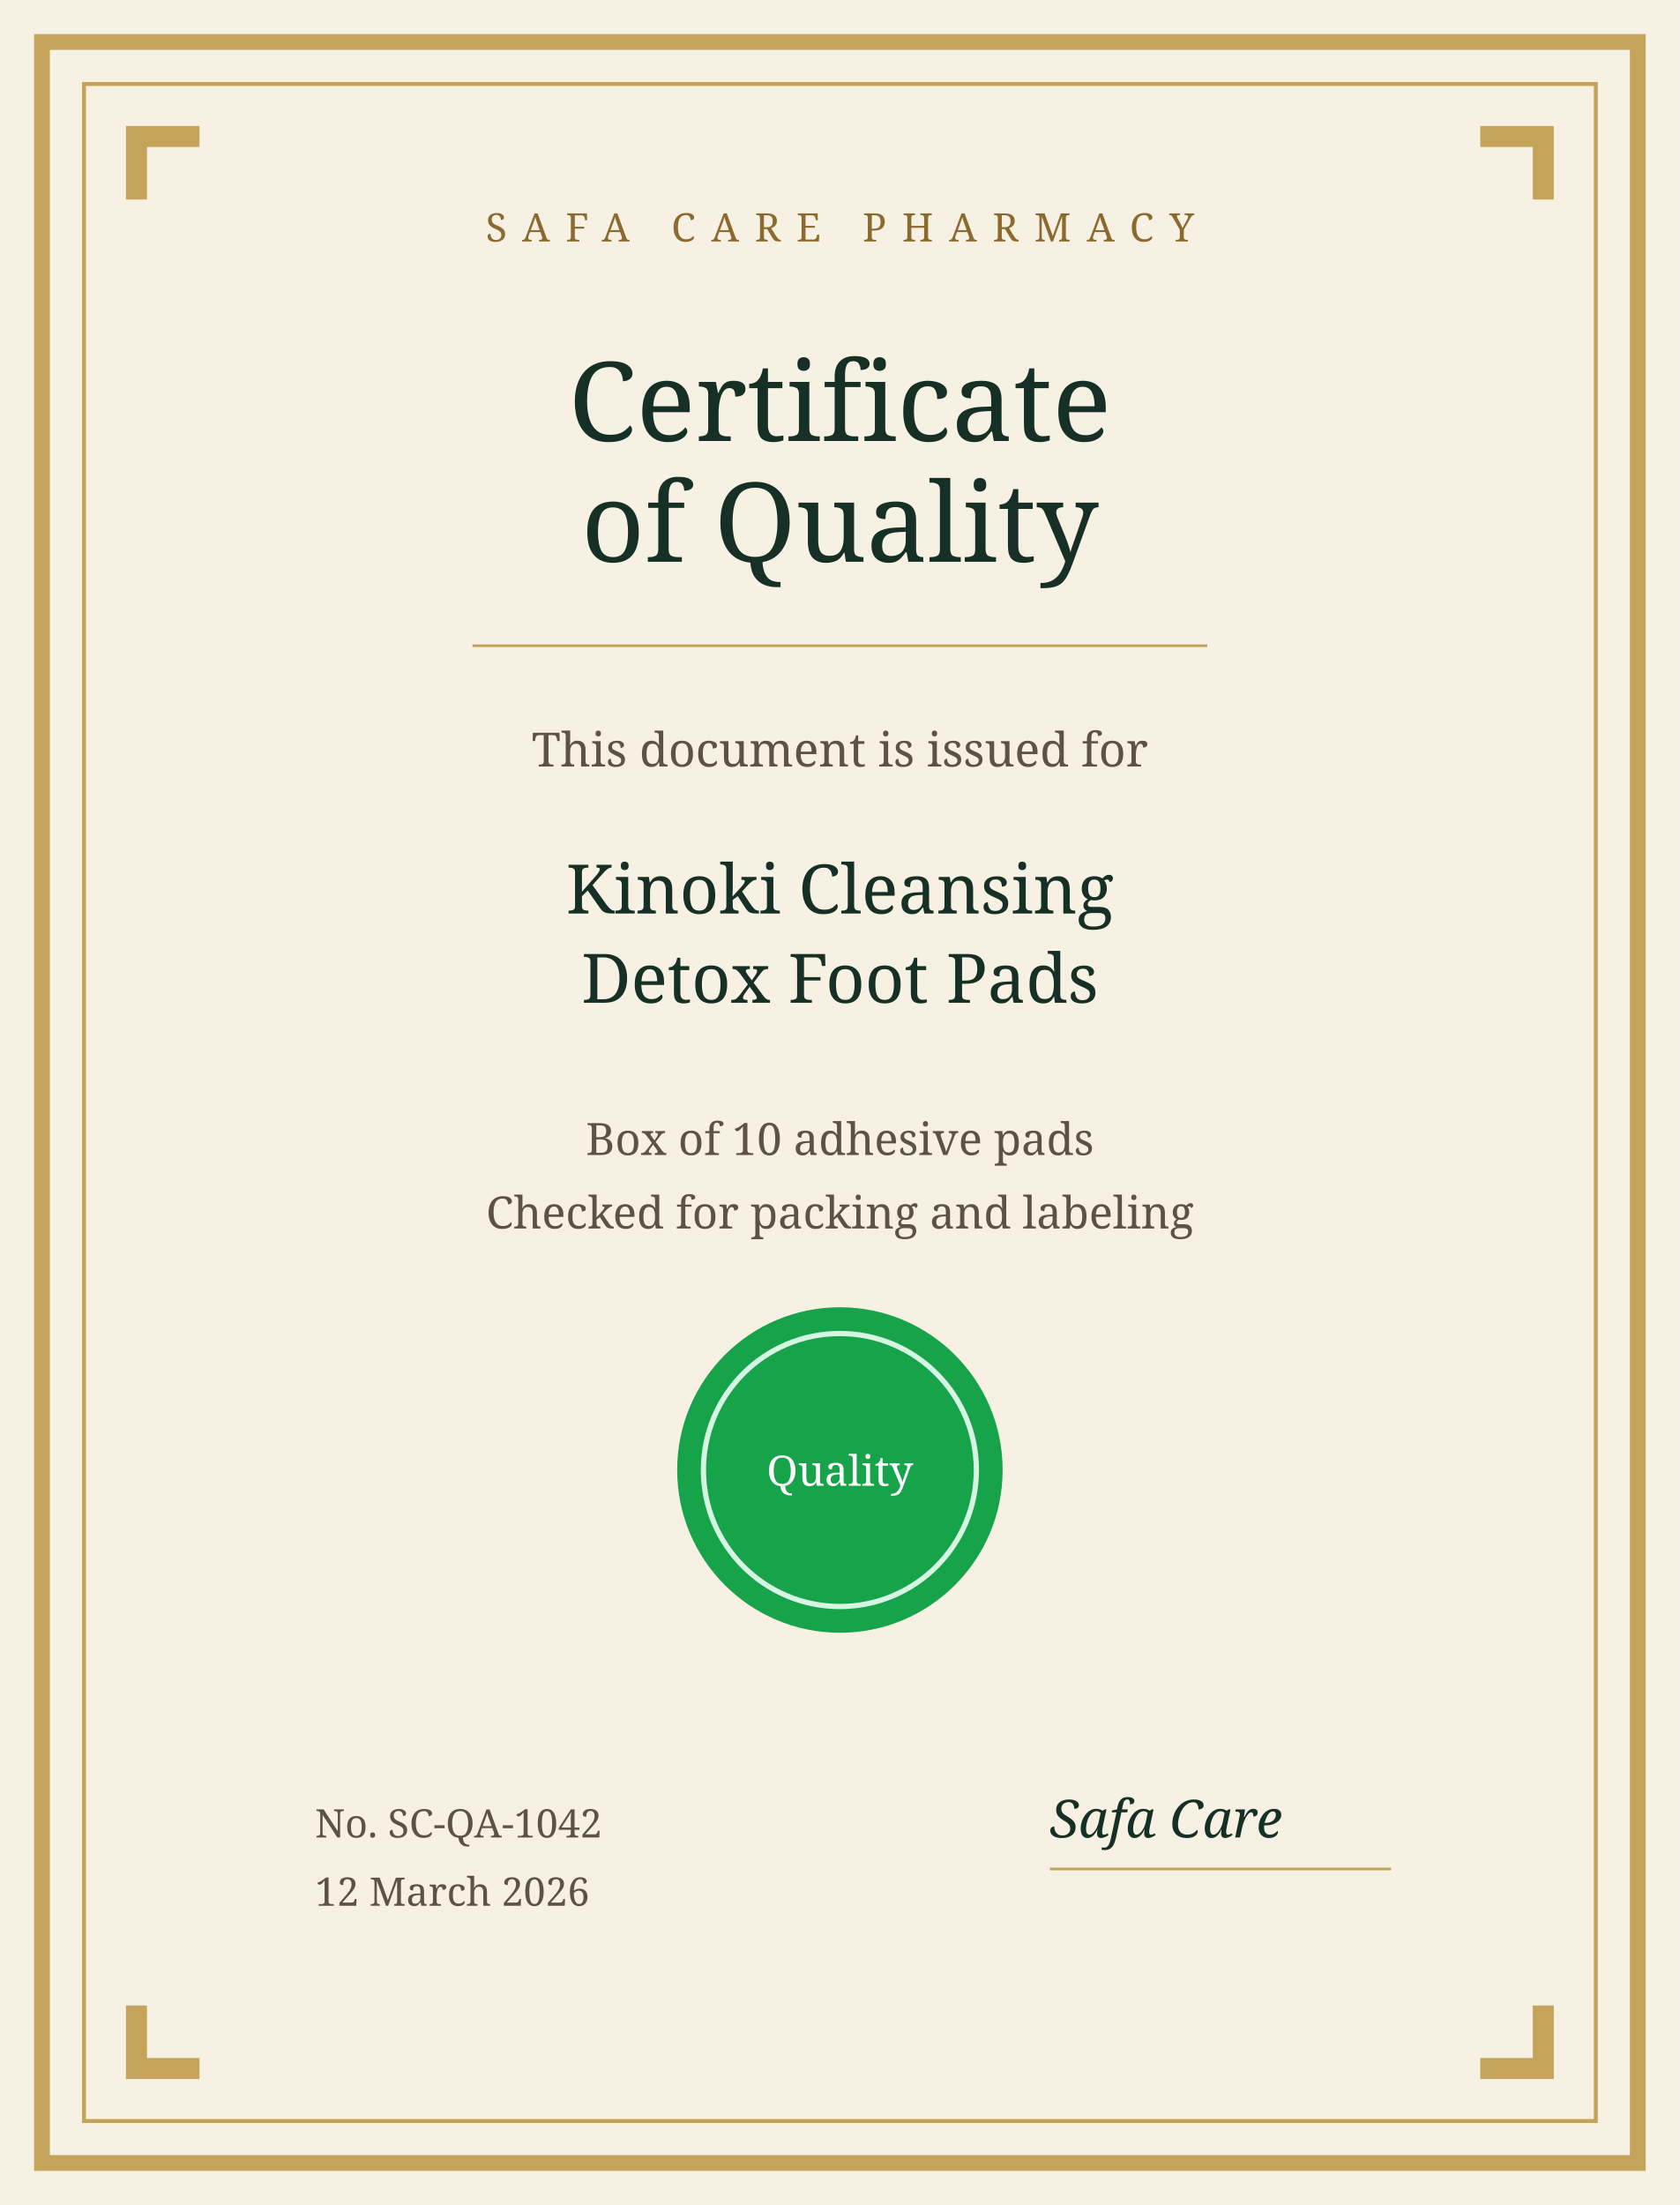
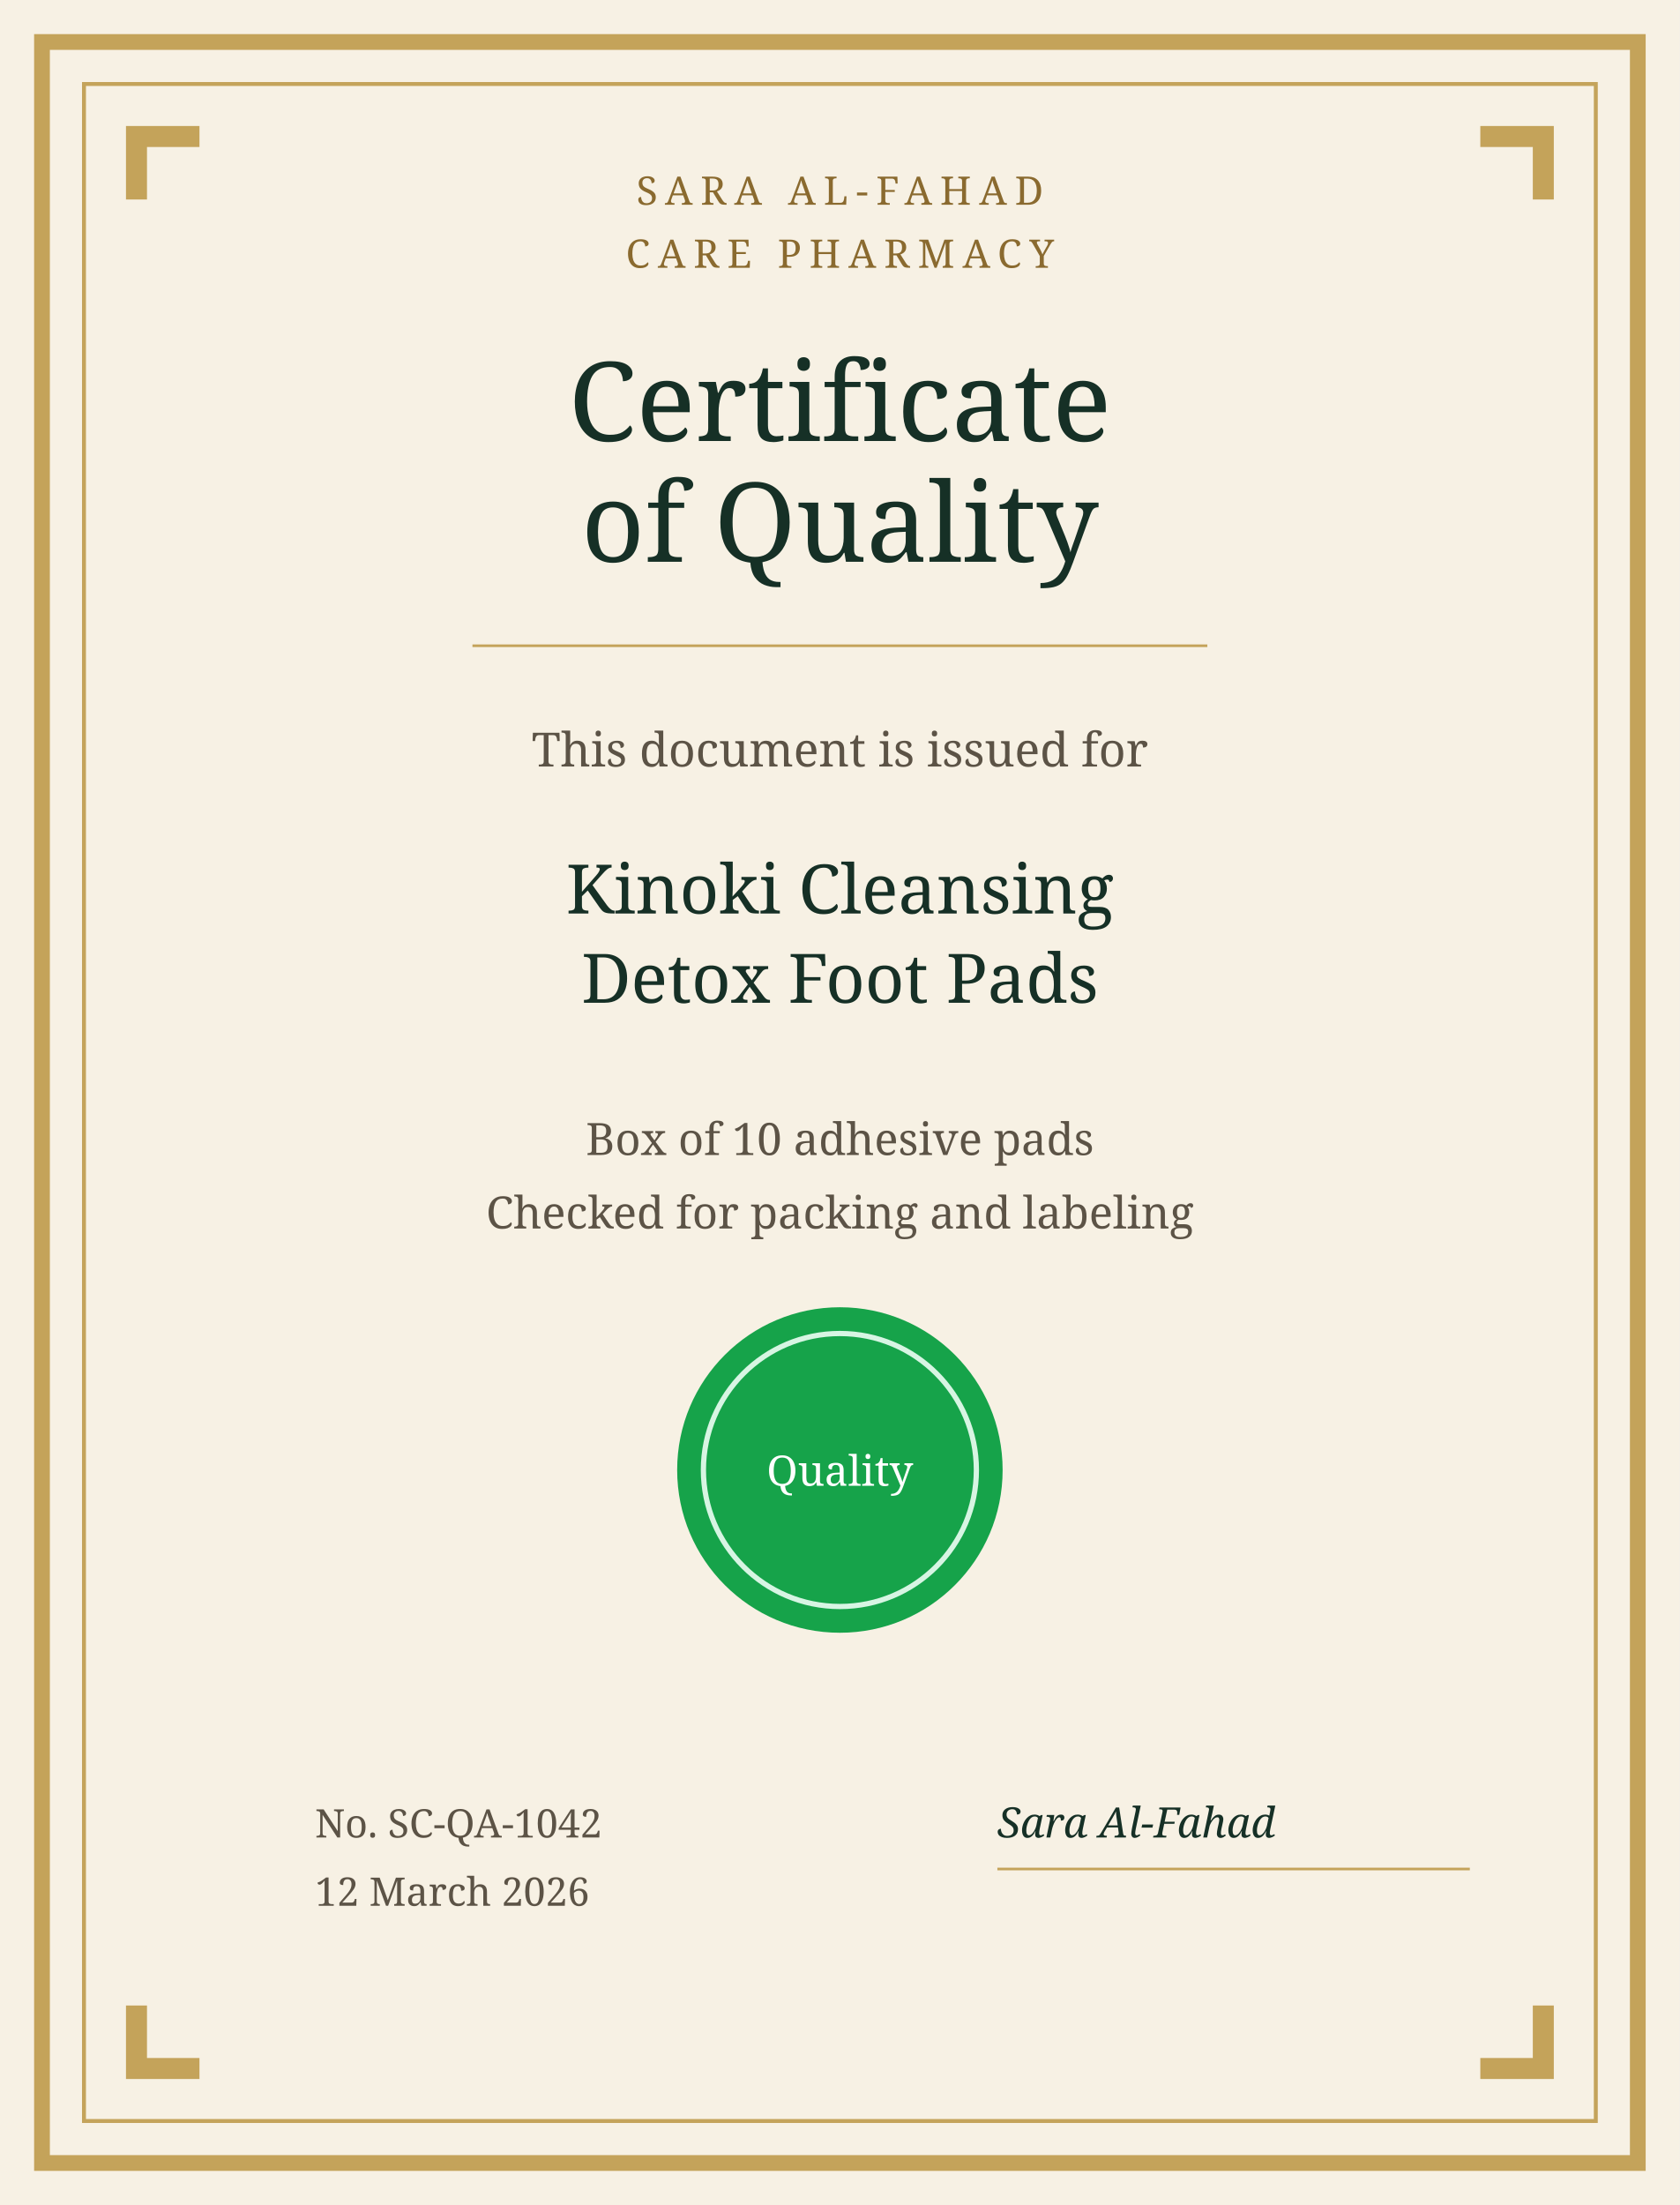
<svg xmlns="http://www.w3.org/2000/svg" viewBox="0 0 640 840" role="img">
  <rect width="640" height="840" fill="#f7f1e4" />
  <rect x="16" y="16" width="608" height="808" fill="none" stroke="#c4a35a" stroke-width="6" />
  <rect x="32" y="32" width="576" height="776" fill="none" stroke="#c4a35a" stroke-width="1.5" />
  <path d="M48 48h28v8H56v20h-8V48zm516 0h28v28h-8V56h-20v-8zM48 764h8v20h20v8H48v-28zm516 0h28v28h-28v-8h20v-20h-20z" fill="#c4a35a" />
-   <text x="320" y="92" text-anchor="middle" fill="#8a6a2f" font-family="Georgia, serif" font-size="15" letter-spacing="6">SAFA CARE PHARMACY</text>
+   <text x="320" y="78" text-anchor="middle" fill="#8a6a2f" font-family="Georgia, serif" font-size="15" letter-spacing="3">SARA AL-FAHAD</text>
+   <text x="320" y="102" text-anchor="middle" fill="#8a6a2f" font-family="Georgia, serif" font-size="15" letter-spacing="3">CARE PHARMACY</text>
  <text x="320" y="168" text-anchor="middle" fill="#163026" font-family="Georgia, serif" font-size="42">Certificate</text>
  <text x="320" y="214" text-anchor="middle" fill="#163026" font-family="Georgia, serif" font-size="42">of Quality</text>
  <line x1="180" y1="246" x2="460" y2="246" stroke="#c4a35a" stroke-width="1" />
  <text x="320" y="292" text-anchor="middle" fill="#5c5346" font-family="Georgia, serif" font-size="18">This document is issued for</text>
  <text x="320" y="348" text-anchor="middle" fill="#163026" font-family="Georgia, serif" font-size="26">Kinoki Cleansing</text>
  <text x="320" y="382" text-anchor="middle" fill="#163026" font-family="Georgia, serif" font-size="26">Detox Foot Pads</text>
  <text x="320" y="440" text-anchor="middle" fill="#5c5346" font-family="Georgia, serif" font-size="17">Box of 10 adhesive pads</text>
  <text x="320" y="468" text-anchor="middle" fill="#5c5346" font-family="Georgia, serif" font-size="17">Checked for packing and labeling</text>
  <circle cx="320" cy="560" r="62" fill="#16a34a" />
  <circle cx="320" cy="560" r="52" fill="none" stroke="#d7f5e3" stroke-width="2" />
  <text x="320" y="566" text-anchor="middle" fill="#fff" font-family="Georgia, serif" font-size="16">Quality</text>
  <text x="120" y="700" fill="#5c5346" font-family="Georgia, serif" font-size="15">No. SC-QA-1042</text>
  <text x="120" y="726" fill="#5c5346" font-family="Georgia, serif" font-size="15">12 March 2026</text>
-   <text x="400" y="700" fill="#163026" font-family="Georgia, serif" font-size="20" font-style="italic">Safa Care</text>
-   <line x1="400" y1="712" x2="530" y2="712" stroke="#c4a35a" stroke-width="1" />
+   <text x="380" y="700" fill="#163026" font-family="Georgia, serif" font-size="16" font-style="italic">Sara Al-Fahad</text>
+   <line x1="380" y1="712" x2="560" y2="712" stroke="#c4a35a" stroke-width="1" />
</svg>
